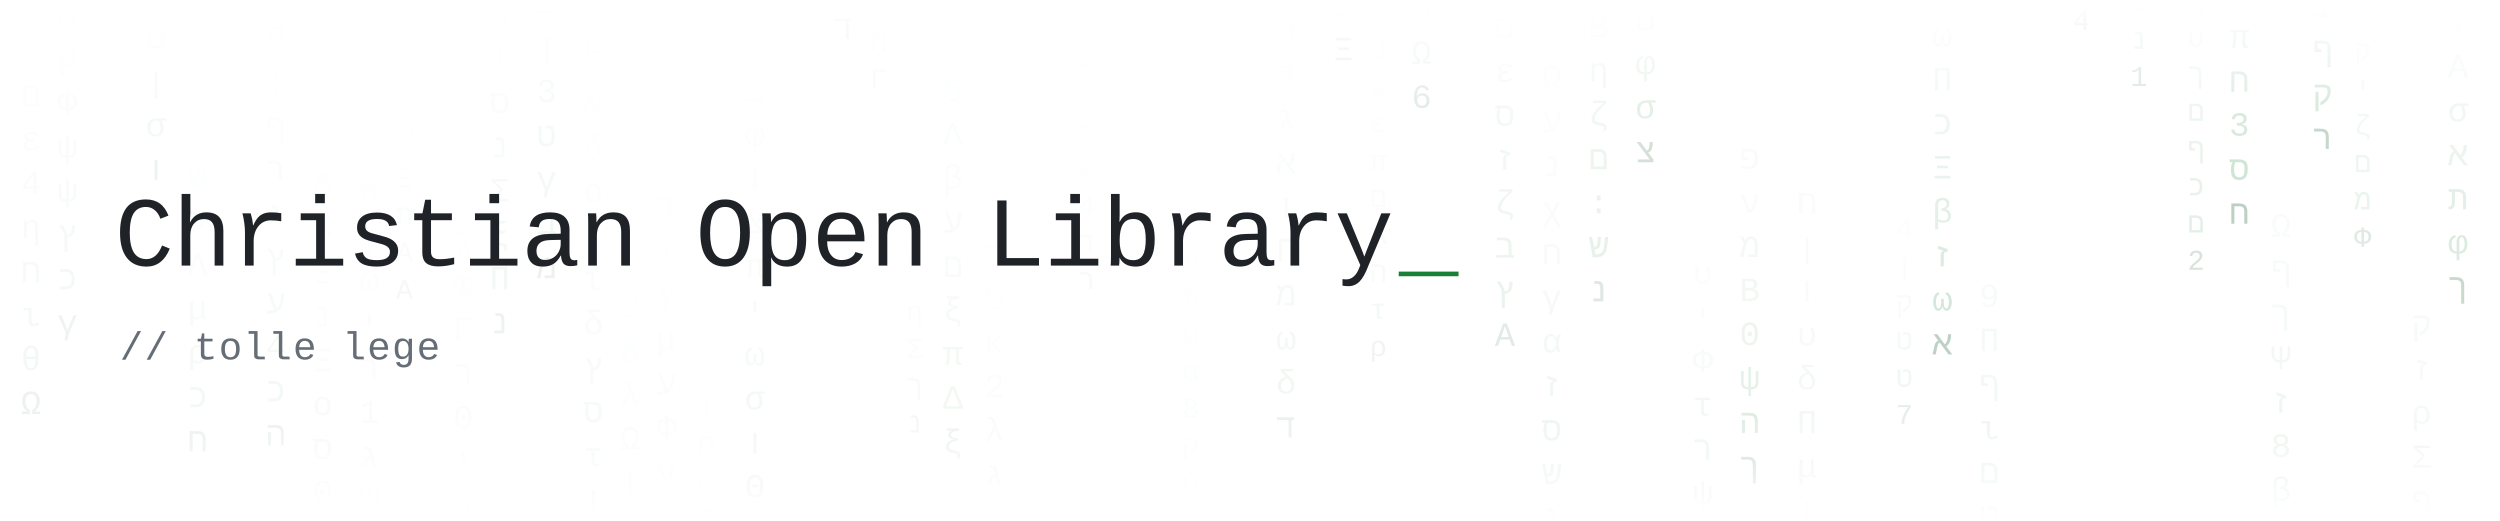
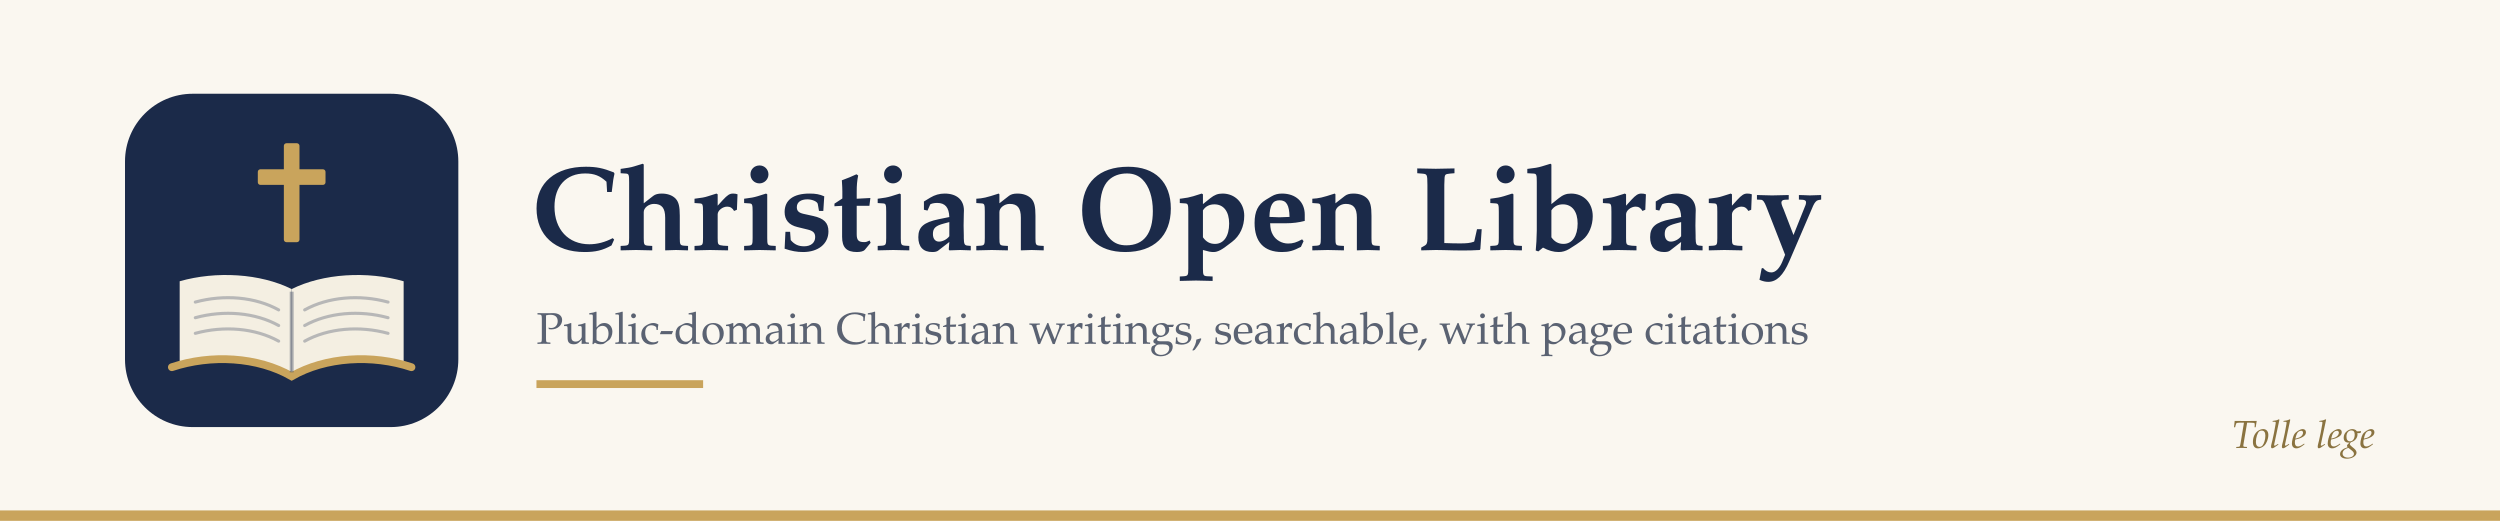
<svg xmlns="http://www.w3.org/2000/svg" viewBox="0 0 960 200" width="960" height="200" role="img" aria-label="Christian Open Library">
-   <style>
-     text { font-family: ui-monospace, SFMono-Regular, 'SF Mono', Menlo, Consolas, 'Liberation Mono', 'DejaVu Sans Mono', monospace; }
-     .r text { fill: #1a7f37; }
-     .t { font-size: 38px; font-weight: 500; letter-spacing: -0.5px; fill: #1f2328; }
-     .s { font-size: 15px; letter-spacing: 0.5px; fill: #656d76; }
-     .cur { fill: #1a7f37; animation: blink 1.2s steps(1, end) 8 forwards; }
-     .c { animation-name: fall; animation-timing-function: linear; animation-iteration-count: infinite; }
-     @keyframes fall { from { transform: translateY(-240px); } to { transform: translateY(220px); } }
-     @keyframes blink { 0% { fill-opacity: 1; } 50% { fill-opacity: 0; } 100% { fill-opacity: 1; } }
-     @media (prefers-reduced-motion: reduce) { .c, .cur { animation: none; } }
-   </style>
-   <defs>
-     <linearGradient id="fv" x1="0" y1="0" x2="0" y2="1">
-       <stop offset="0" stop-color="#000" />
-       <stop offset="0.2" stop-color="#fff" />
-       <stop offset="0.8" stop-color="#fff" />
-       <stop offset="1" stop-color="#000" />
-     </linearGradient>
-     <linearGradient id="fh" x1="0" y1="0" x2="1" y2="0">
-       <stop offset="0" stop-color="#444" />
-       <stop offset="0.5" stop-color="#444" />
-       <stop offset="0.82" stop-color="#fff" />
-       <stop offset="1" stop-color="#fff" />
-     </linearGradient>
-     <mask id="mv" maskUnits="userSpaceOnUse" x="0" y="0" width="960" height="200">
-       <rect width="960" height="200" fill="url(#fv)" />
-     </mask>
-     <mask id="mh" maskUnits="userSpaceOnUse" x="0" y="0" width="960" height="200">
-       <rect width="960" height="200" fill="url(#fh)" />
-     </mask>
-   </defs>
-   <g class="r" mask="url(#mh)">
-     <g mask="url(#mv)">
-       <g class="c" style="transform:translateY(-10px);animation-duration:25.9s;animation-delay:-7.2s" opacity="0.278">
-         <text font-size="13">
-           <tspan x="8" y="16.9" fill-opacity="0.12">ץ</tspan>
-           <tspan x="8" y="33.8" fill-opacity="0.13">ץ</tspan>
-           <tspan x="8" y="50.7" fill-opacity="0.17">ם</tspan>
-           <tspan x="8" y="67.6" fill-opacity="0.22">ε</tspan>
-           <tspan x="8" y="84.5" fill-opacity="0.29">4</tspan>
-           <tspan x="8" y="101.4" fill-opacity="0.38">η</tspan>
-           <tspan x="8" y="118.3" fill-opacity="0.48">ח</tspan>
-           <tspan x="8" y="135.2" fill-opacity="0.60">ι</tspan>
-           <tspan x="8" y="152.1" fill-opacity="0.73">θ</tspan>
-           <tspan x="8" y="169.0" fill="#0f5323" fill-opacity="1.00">Ω</tspan>
-         </text>
-       </g>
-       <g class="c" style="transform:translateY(-41px);animation-duration:22.8s;animation-delay:-4.2s" opacity="0.247">
-         <text font-size="13">
-           <tspan x="22" y="16.9" fill-opacity="0.12">ץ</tspan>
-           <tspan x="22" y="33.8" fill-opacity="0.13">ל</tspan>
-           <tspan x="22" y="50.7" fill-opacity="0.17">σ</tspan>
-           <tspan x="22" y="67.6" fill-opacity="0.22">ק</tspan>
-           <tspan x="22" y="84.5" fill-opacity="0.29">Φ</tspan>
-           <tspan x="22" y="101.4" fill-opacity="0.38">ψ</tspan>
-           <tspan x="22" y="118.3" fill-opacity="0.48">ψ</tspan>
-           <tspan x="22" y="135.2" fill-opacity="0.60">ץ</tspan>
-           <tspan x="22" y="152.1" fill-opacity="0.73">כ</tspan>
-           <tspan x="22" y="169.0" fill="#0f5323" fill-opacity="1.00">γ</tspan>
-         </text>
-       </g>
-       <g class="c" style="transform:translateY(-178px);animation-duration:39.1s;animation-delay:-21.4s" opacity="0.111">
-         <text font-size="11">
-           <tspan x="38" y="14.3" fill-opacity="0.12">ט</tspan>
-           <tspan x="38" y="28.6" fill-opacity="0.16">ה</tspan>
-           <tspan x="38" y="42.9" fill-opacity="0.26">5</tspan>
-           <tspan x="38" y="57.2" fill-opacity="0.42">κ</tspan>
-           <tspan x="38" y="71.5" fill-opacity="0.62">4</tspan>
-           <tspan x="38" y="85.8" fill="#0f5323" fill-opacity="1.00">1</tspan>
-         </text>
-       </g>
-       <g class="c" style="transform:translateY(-66px);animation-duration:20.8s;animation-delay:-20.2s" opacity="0.250">
-         <text font-size="13">
-           <tspan x="56" y="16.9" fill-opacity="0.12">:</tspan>
-           <tspan x="56" y="33.8" fill-opacity="0.14">ε</tspan>
-           <tspan x="56" y="50.7" fill-opacity="0.20">ד</tspan>
-           <tspan x="56" y="67.6" fill-opacity="0.28">φ</tspan>
-           <tspan x="56" y="84.5" fill-opacity="0.39">ט</tspan>
-           <tspan x="56" y="101.4" fill-opacity="0.53">ן</tspan>
-           <tspan x="56" y="118.3" fill-opacity="0.69">σ</tspan>
-           <tspan x="56" y="135.2" fill="#0f5323" fill-opacity="1.00">ו</tspan>
-         </text>
-       </g>
-       <g class="c" style="transform:translateY(55px);animation-duration:20.2s;animation-delay:-17.8s" opacity="0.305">
-         <text font-size="13">
-           <tspan x="72" y="16.9" fill-opacity="0.12">ש</tspan>
-           <tspan x="72" y="33.8" fill-opacity="0.15">ע</tspan>
-           <tspan x="72" y="50.7" fill-opacity="0.22">Λ</tspan>
-           <tspan x="72" y="67.6" fill-opacity="0.34">μ</tspan>
-           <tspan x="72" y="84.5" fill-opacity="0.48">ρ</tspan>
-           <tspan x="72" y="101.4" fill-opacity="0.66">כ</tspan>
-           <tspan x="72" y="118.3" fill="#0f5323" fill-opacity="1.00">ח</tspan>
-         </text>
-       </g>
-       <g class="c" style="transform:translateY(-186px);animation-duration:25.6s;animation-delay:-3.7s" opacity="0.237">
-         <text font-size="13">
-           <tspan x="86" y="16.9" fill-opacity="0.12">Ω</tspan>
-           <tspan x="86" y="33.8" fill-opacity="0.14">μ</tspan>
-           <tspan x="86" y="50.7" fill-opacity="0.20">ε</tspan>
-           <tspan x="86" y="67.6" fill-opacity="0.28">א</tspan>
-           <tspan x="86" y="84.5" fill-opacity="0.39">ז</tspan>
-           <tspan x="86" y="101.4" fill-opacity="0.53">β</tspan>
-           <tspan x="86" y="118.3" fill-opacity="0.69">ך</tspan>
-           <tspan x="86" y="135.2" fill="#0f5323" fill-opacity="1.00">ε</tspan>
-         </text>
-       </g>
-       <g class="c" style="transform:translateY(2px);animation-duration:22.2s;animation-delay:-16.3s" opacity="0.273">
-         <text font-size="13">
-           <tspan x="102" y="16.9" fill-opacity="0.12">Π</tspan>
-           <tspan x="102" y="33.8" fill-opacity="0.13">:</tspan>
-           <tspan x="102" y="50.7" fill-opacity="0.17">ף</tspan>
-           <tspan x="102" y="67.6" fill-opacity="0.22">ר</tspan>
-           <tspan x="102" y="84.5" fill-opacity="0.29">ג</tspan>
-           <tspan x="102" y="101.4" fill-opacity="0.38">ץ</tspan>
-           <tspan x="102" y="118.3" fill-opacity="0.48">ע</tspan>
-           <tspan x="102" y="135.2" fill-opacity="0.60">4</tspan>
-           <tspan x="102" y="152.1" fill-opacity="0.73">כ</tspan>
-           <tspan x="102" y="169.0" fill="#0f5323" fill-opacity="1.00">ה</tspan>
-         </text>
-       </g>
-       <g class="c" style="transform:translateY(58px);animation-duration:29.8s;animation-delay:-16.9s" opacity="0.302">
-         <text font-size="13">
-           <tspan x="120" y="16.9" fill-opacity="0.12">Λ</tspan>
-           <tspan x="120" y="33.8" fill-opacity="0.13">3</tspan>
-           <tspan x="120" y="50.7" fill-opacity="0.16">Ξ</tspan>
-           <tspan x="120" y="67.6" fill-opacity="0.21">נ</tspan>
-           <tspan x="120" y="84.5" fill-opacity="0.26">Ξ</tspan>
-           <tspan x="120" y="101.4" fill-opacity="0.34">ο</tspan>
-           <tspan x="120" y="118.3" fill-opacity="0.42">ס</tspan>
-           <tspan x="120" y="135.2" fill-opacity="0.51">0</tspan>
-           <tspan x="120" y="152.1" fill-opacity="0.62">ח</tspan>
-           <tspan x="120" y="169.0" fill-opacity="0.74">ח</tspan>
-           <tspan x="120" y="185.9" fill="#0f5323" fill-opacity="1.00">υ</tspan>
-         </text>
-       </g>
-       <g class="c" style="transform:translateY(61px);animation-duration:24.6s;animation-delay:-18.6s" opacity="0.282">
-         <text font-size="13">
-           <tspan x="138" y="16.9" fill-opacity="0.12">π</tspan>
-           <tspan x="138" y="33.8" fill-opacity="0.13">φ</tspan>
-           <tspan x="138" y="50.7" fill-opacity="0.15">ω</tspan>
-           <tspan x="138" y="67.6" fill-opacity="0.19">י</tspan>
-           <tspan x="138" y="84.5" fill-opacity="0.24">ר</tspan>
-           <tspan x="138" y="101.4" fill-opacity="0.30">1</tspan>
-           <tspan x="138" y="118.3" fill-opacity="0.37">ג</tspan>
-           <tspan x="138" y="135.2" fill-opacity="0.45">Ψ</tspan>
-           <tspan x="138" y="152.1" fill-opacity="0.54">ם</tspan>
-           <tspan x="138" y="169.0" fill-opacity="0.64">ג</tspan>
-           <tspan x="138" y="185.9" fill-opacity="0.75">א</tspan>
-           <tspan x="138" y="202.8" fill="#0f5323" fill-opacity="1.00">κ</tspan>
-         </text>
-       </g>
-       <g class="c" style="transform:translateY(29px);animation-duration:28.3s;animation-delay:-12.8s" opacity="0.152">
-         <text font-size="11">
-           <tspan x="152" y="14.3" fill-opacity="0.12">φ</tspan>
-           <tspan x="152" y="28.6" fill-opacity="0.16">Ψ</tspan>
-           <tspan x="152" y="42.9" fill-opacity="0.26">Ξ</tspan>
-           <tspan x="152" y="57.2" fill-opacity="0.42">ת</tspan>
-           <tspan x="152" y="71.5" fill-opacity="0.62">Α</tspan>
-           <tspan x="152" y="85.8" fill="#0f5323" fill-opacity="1.00">Α</tspan>
-         </text>
-       </g>
-       <g class="c" style="transform:translateY(80px);animation-duration:32.0s;animation-delay:-28.6s" opacity="0.285">
-         <text font-size="13">
-           <tspan x="174" y="16.9" fill-opacity="0.12">ג</tspan>
-           <tspan x="174" y="33.8" fill-opacity="0.13">Φ</tspan>
-           <tspan x="174" y="50.7" fill-opacity="0.15">Γ</tspan>
-           <tspan x="174" y="67.6" fill-opacity="0.19">ר</tspan>
-           <tspan x="174" y="84.5" fill-opacity="0.24">0</tspan>
-           <tspan x="174" y="101.4" fill-opacity="0.30">י</tspan>
-           <tspan x="174" y="118.3" fill-opacity="0.37">π</tspan>
-           <tspan x="174" y="135.2" fill-opacity="0.45">π</tspan>
-           <tspan x="174" y="152.1" fill-opacity="0.54">ω</tspan>
-           <tspan x="174" y="169.0" fill-opacity="0.64">מ</tspan>
-           <tspan x="174" y="185.9" fill-opacity="0.75">ת</tspan>
-           <tspan x="174" y="202.8" fill="#0f5323" fill-opacity="1.00">Λ</tspan>
-         </text>
-       </g>
-       <g class="c" style="transform:translateY(-41px);animation-duration:20.4s;animation-delay:-19.1s" opacity="0.261">
-         <text font-size="13">
-           <tspan x="188" y="16.9" fill-opacity="0.12">Α</tspan>
-           <tspan x="188" y="33.8" fill-opacity="0.13">ψ</tspan>
-           <tspan x="188" y="50.7" fill-opacity="0.17">ב</tspan>
-           <tspan x="188" y="67.6" fill-opacity="0.22">י</tspan>
-           <tspan x="188" y="84.5" fill-opacity="0.29">ס</tspan>
-           <tspan x="188" y="101.4" fill-opacity="0.38">נ</tspan>
-           <tspan x="188" y="118.3" fill-opacity="0.48">Σ</tspan>
-           <tspan x="188" y="135.2" fill-opacity="0.60">ξ</tspan>
-           <tspan x="188" y="152.1" fill-opacity="0.73">Π</tspan>
-           <tspan x="188" y="169.0" fill="#0f5323" fill-opacity="1.00">נ</tspan>
-         </text>
-       </g>
-       <g class="c" style="transform:translateY(-96px);animation-duration:22.9s;animation-delay:-6.2s" opacity="0.282">
-         <text font-size="13">
-           <tspan x="206" y="16.9" fill-opacity="0.12">ω</tspan>
-           <tspan x="206" y="33.8" fill-opacity="0.13">א</tspan>
-           <tspan x="206" y="50.7" fill-opacity="0.15">ι</tspan>
-           <tspan x="206" y="67.6" fill-opacity="0.19">Φ</tspan>
-           <tspan x="206" y="84.5" fill-opacity="0.24">ψ</tspan>
-           <tspan x="206" y="101.4" fill-opacity="0.30">פ</tspan>
-           <tspan x="206" y="118.3" fill-opacity="0.37">ן</tspan>
-           <tspan x="206" y="135.2" fill-opacity="0.45">3</tspan>
-           <tspan x="206" y="152.1" fill-opacity="0.54">ט</tspan>
-           <tspan x="206" y="169.0" fill-opacity="0.64">γ</tspan>
-           <tspan x="206" y="185.9" fill-opacity="0.75">ב</tspan>
-           <tspan x="206" y="202.8" fill="#0f5323" fill-opacity="1.00">מ</tspan>
-         </text>
-       </g>
-       <g class="c" style="transform:translateY(10px);animation-duration:24.2s;animation-delay:-1.5s" opacity="0.224">
-         <text font-size="13">
-           <tspan x="224" y="16.9" fill-opacity="0.12">ל</tspan>
-           <tspan x="224" y="33.8" fill-opacity="0.13">א</tspan>
-           <tspan x="224" y="50.7" fill-opacity="0.16">δ</tspan>
-           <tspan x="224" y="67.6" fill-opacity="0.21">ο</tspan>
-           <tspan x="224" y="84.5" fill-opacity="0.26">:</tspan>
-           <tspan x="224" y="101.4" fill-opacity="0.34">ι</tspan>
-           <tspan x="224" y="118.3" fill-opacity="0.42">δ</tspan>
-           <tspan x="224" y="135.2" fill-opacity="0.51">ץ</tspan>
-           <tspan x="224" y="152.1" fill-opacity="0.62">ס</tspan>
-           <tspan x="224" y="169.0" fill-opacity="0.74">τ</tspan>
-           <tspan x="224" y="185.9" fill="#0f5323" fill-opacity="1.00">ו</tspan>
-         </text>
-       </g>
-       <g class="c" style="transform:translateY(105px);animation-duration:29.9s;animation-delay:-22.8s" opacity="0.237">
-         <text font-size="13">
-           <tspan x="238" y="16.9" fill-opacity="0.12">Β</tspan>
-           <tspan x="238" y="33.8" fill-opacity="0.15">8</tspan>
-           <tspan x="238" y="50.7" fill-opacity="0.22">λ</tspan>
-           <tspan x="238" y="67.6" fill-opacity="0.34">Ω</tspan>
-           <tspan x="238" y="84.5" fill-opacity="0.48">ן</tspan>
-           <tspan x="238" y="101.4" fill-opacity="0.66">ψ</tspan>
-           <tspan x="238" y="118.3" fill="#0f5323" fill-opacity="1.00">α</tspan>
-         </text>
-       </g>
-       <g class="c" style="transform:translateY(67px);animation-duration:23.2s;animation-delay:-6.7s" opacity="0.241">
-         <text font-size="13">
-           <tspan x="252" y="16.9" fill-opacity="0.12">ד</tspan>
-           <tspan x="252" y="33.8" fill-opacity="0.13">ו</tspan>
-           <tspan x="252" y="50.7" fill-opacity="0.15">ץ</tspan>
-           <tspan x="252" y="67.6" fill-opacity="0.19">μ</tspan>
-           <tspan x="252" y="84.5" fill-opacity="0.24">ע</tspan>
-           <tspan x="252" y="101.4" fill-opacity="0.30">Φ</tspan>
-           <tspan x="252" y="118.3" fill-opacity="0.37">ν</tspan>
-           <tspan x="252" y="135.2" fill-opacity="0.45">ע</tspan>
-           <tspan x="252" y="152.1" fill-opacity="0.54">ב</tspan>
-           <tspan x="252" y="169.0" fill-opacity="0.64">ν</tspan>
-           <tspan x="252" y="185.9" fill-opacity="0.75">ג</tspan>
-           <tspan x="252" y="202.8" fill="#0f5323" fill-opacity="1.00">Ξ</tspan>
-         </text>
-       </g>
-       <g class="c" style="transform:translateY(117px);animation-duration:34.3s;animation-delay:-17.3s" opacity="0.127">
-         <text font-size="11">
-           <tspan x="268" y="14.3" fill-opacity="0.12">Ψ</tspan>
-           <tspan x="268" y="28.6" fill-opacity="0.16">ר</tspan>
-           <tspan x="268" y="42.9" fill-opacity="0.26">ו</tspan>
-           <tspan x="268" y="57.2" fill-opacity="0.42">ח</tspan>
-           <tspan x="268" y="71.5" fill-opacity="0.62">ο</tspan>
-           <tspan x="268" y="85.8" fill="#0f5323" fill-opacity="1.00">8</tspan>
-         </text>
-       </g>
-       <g class="c" style="transform:translateY(22px);animation-duration:18.5s;animation-delay:-14.3s" opacity="0.290">
-         <text font-size="13">
-           <tspan x="286" y="16.9" fill-opacity="0.12">ב</tspan>
-           <tspan x="286" y="33.8" fill-opacity="0.13">φ</tspan>
-           <tspan x="286" y="50.7" fill-opacity="0.17">ו</tspan>
-           <tspan x="286" y="67.6" fill-opacity="0.22">צ</tspan>
-           <tspan x="286" y="84.5" fill-opacity="0.29">π</tspan>
-           <tspan x="286" y="101.4" fill-opacity="0.38">י</tspan>
-           <tspan x="286" y="118.3" fill-opacity="0.48">ω</tspan>
-           <tspan x="286" y="135.2" fill-opacity="0.60">σ</tspan>
-           <tspan x="286" y="152.1" fill-opacity="0.73">ו</tspan>
-           <tspan x="286" y="169.0" fill="#0f5323" fill-opacity="1.00">Θ</tspan>
-         </text>
-       </g>
-       <g class="c" style="transform:translateY(-187px);animation-duration:45.5s;animation-delay:-2.5s" opacity="0.127">
-         <text font-size="11">
-           <tspan x="302" y="14.3" fill-opacity="0.12">ט</tspan>
-           <tspan x="302" y="28.6" fill-opacity="0.13">ש</tspan>
-           <tspan x="302" y="42.9" fill-opacity="0.15">Σ</tspan>
-           <tspan x="302" y="57.2" fill-opacity="0.18">κ</tspan>
-           <tspan x="302" y="71.5" fill-opacity="0.22">Β</tspan>
-           <tspan x="302" y="85.8" fill-opacity="0.28">ד</tspan>
-           <tspan x="302" y="100.1" fill-opacity="0.34">6</tspan>
-           <tspan x="302" y="114.4" fill-opacity="0.40">י</tspan>
-           <tspan x="302" y="128.7" fill-opacity="0.48">ε</tspan>
-           <tspan x="302" y="143.0" fill-opacity="0.57">פ</tspan>
-           <tspan x="302" y="157.3" fill-opacity="0.66">ש</tspan>
-           <tspan x="302" y="171.6" fill-opacity="0.76">Σ</tspan>
-           <tspan x="302" y="185.9" fill="#0f5323" fill-opacity="1.00">Φ</tspan>
-         </text>
-       </g>
-       <g class="c" style="transform:translateY(-171px);animation-duration:20.9s;animation-delay:-14.5s" opacity="0.295">
-         <text font-size="13">
-           <tspan x="320" y="16.9" fill-opacity="0.12">5</tspan>
-           <tspan x="320" y="33.8" fill-opacity="0.13">א</tspan>
-           <tspan x="320" y="50.7" fill-opacity="0.16">ל</tspan>
-           <tspan x="320" y="67.6" fill-opacity="0.21">Ξ</tspan>
-           <tspan x="320" y="84.5" fill-opacity="0.26">ח</tspan>
-           <tspan x="320" y="101.4" fill-opacity="0.34">נ</tspan>
-           <tspan x="320" y="118.3" fill-opacity="0.42">ι</tspan>
-           <tspan x="320" y="135.2" fill-opacity="0.51">י</tspan>
-           <tspan x="320" y="152.1" fill-opacity="0.62">Λ</tspan>
-           <tspan x="320" y="169.0" fill-opacity="0.74">5</tspan>
-           <tspan x="320" y="185.9" fill="#0f5323" fill-opacity="1.00">ד</tspan>
-         </text>
-       </g>
-       <g class="c" style="transform:translateY(-152px);animation-duration:32.2s;animation-delay:-8.2s" opacity="0.112">
-         <text font-size="11">
-           <tspan x="334" y="14.3" fill-opacity="0.12">3</tspan>
-           <tspan x="334" y="28.6" fill-opacity="0.13">ז</tspan>
-           <tspan x="334" y="42.9" fill-opacity="0.15">Γ</tspan>
-           <tspan x="334" y="57.2" fill-opacity="0.18">א</tspan>
-           <tspan x="334" y="71.5" fill-opacity="0.22">Ξ</tspan>
-           <tspan x="334" y="85.8" fill-opacity="0.28">ρ</tspan>
-           <tspan x="334" y="100.1" fill-opacity="0.34">7</tspan>
-           <tspan x="334" y="114.4" fill-opacity="0.40">ה</tspan>
-           <tspan x="334" y="128.7" fill-opacity="0.48">ב</tspan>
-           <tspan x="334" y="143.0" fill-opacity="0.57">ρ</tspan>
-           <tspan x="334" y="157.3" fill-opacity="0.66">ט</tspan>
-           <tspan x="334" y="171.6" fill-opacity="0.76">Π</tspan>
-           <tspan x="334" y="185.9" fill="#0f5323" fill-opacity="1.00">Γ</tspan>
-         </text>
-       </g>
-       <g class="c" style="transform:translateY(66px);animation-duration:45.9s;animation-delay:-18.5s" opacity="0.160">
-         <text font-size="11">
-           <tspan x="348" y="14.3" fill-opacity="0.12">ξ</tspan>
-           <tspan x="348" y="28.6" fill-opacity="0.15">ν</tspan>
-           <tspan x="348" y="42.9" fill-opacity="0.22">ל</tspan>
-           <tspan x="348" y="57.2" fill-opacity="0.34">η</tspan>
-           <tspan x="348" y="71.5" fill-opacity="0.48">Σ</tspan>
-           <tspan x="348" y="85.8" fill-opacity="0.66">ך</tspan>
-           <tspan x="348" y="100.1" fill="#0f5323" fill-opacity="1.00">נ</tspan>
-         </text>
-       </g>
-       <g class="c" style="transform:translateY(-12px);animation-duration:23.4s;animation-delay:-3.4s" opacity="0.257">
-         <text font-size="13">
-           <tspan x="362" y="16.9" fill-opacity="0.12">ו</tspan>
-           <tspan x="362" y="33.8" fill-opacity="0.13">ε</tspan>
-           <tspan x="362" y="50.7" fill-opacity="0.16">5</tspan>
-           <tspan x="362" y="67.6" fill-opacity="0.21">Λ</tspan>
-           <tspan x="362" y="84.5" fill-opacity="0.26">β</tspan>
-           <tspan x="362" y="101.4" fill-opacity="0.34">ע</tspan>
-           <tspan x="362" y="118.3" fill-opacity="0.42">ם</tspan>
-           <tspan x="362" y="135.2" fill-opacity="0.51">ξ</tspan>
-           <tspan x="362" y="152.1" fill-opacity="0.62">π</tspan>
-           <tspan x="362" y="169.0" fill-opacity="0.74">Δ</tspan>
-           <tspan x="362" y="185.9" fill="#0f5323" fill-opacity="1.00">ξ</tspan>
-         </text>
-       </g>
-       <g class="c" style="transform:translateY(85px);animation-duration:26.0s;animation-delay:-4.8s" opacity="0.262">
-         <text font-size="13">
-           <tspan x="378" y="16.9" fill-opacity="0.12">ד</tspan>
-           <tspan x="378" y="33.8" fill-opacity="0.14">פ</tspan>
-           <tspan x="378" y="50.7" fill-opacity="0.20">κ</tspan>
-           <tspan x="378" y="67.6" fill-opacity="0.28">2</tspan>
-           <tspan x="378" y="84.5" fill-opacity="0.39">λ</tspan>
-           <tspan x="378" y="101.4" fill-opacity="0.53">ג</tspan>
-           <tspan x="378" y="118.3" fill-opacity="0.69">Φ</tspan>
-           <tspan x="378" y="135.2" fill="#0f5323" fill-opacity="1.00">Σ</tspan>
-         </text>
-       </g>
-       <g class="c" style="transform:translateY(-187px);animation-duration:27.3s;animation-delay:-0.9s" opacity="0.284">
-         <text font-size="13">
-           <tspan x="392" y="16.9" fill-opacity="0.12">Γ</tspan>
-           <tspan x="392" y="33.8" fill-opacity="0.16">Φ</tspan>
-           <tspan x="392" y="50.7" fill-opacity="0.26">λ</tspan>
-           <tspan x="392" y="67.6" fill-opacity="0.42">2</tspan>
-           <tspan x="392" y="84.5" fill-opacity="0.62">ע</tspan>
-           <tspan x="392" y="101.4" fill="#0f5323" fill-opacity="1.00">1</tspan>
-         </text>
-       </g>
-       <g class="c" style="transform:translateY(11px);animation-duration:49.5s;animation-delay:-18.7s" opacity="0.109">
-         <text font-size="11">
-           <tspan x="414" y="14.3" fill-opacity="0.12">צ</tspan>
-           <tspan x="414" y="28.6" fill-opacity="0.15">γ</tspan>
-           <tspan x="414" y="42.9" fill-opacity="0.22">π</tspan>
-           <tspan x="414" y="57.2" fill-opacity="0.34">ε</tspan>
-           <tspan x="414" y="71.5" fill-opacity="0.48">4</tspan>
-           <tspan x="414" y="85.8" fill-opacity="0.66">ד</tspan>
-           <tspan x="414" y="100.1" fill="#0f5323" fill-opacity="1.00">ר</tspan>
-         </text>
-       </g>
-       <g class="c" style="transform:translateY(-102px);animation-duration:30.9s;animation-delay:-9.8s" opacity="0.241">
-         <text font-size="13">
-           <tspan x="432" y="16.9" fill-opacity="0.12">β</tspan>
-           <tspan x="432" y="33.8" fill-opacity="0.16">η</tspan>
-           <tspan x="432" y="50.7" fill-opacity="0.26">ל</tspan>
-           <tspan x="432" y="67.6" fill-opacity="0.42">ρ</tspan>
-           <tspan x="432" y="84.5" fill-opacity="0.62">8</tspan>
-           <tspan x="432" y="101.4" fill="#0f5323" fill-opacity="1.00">6</tspan>
-         </text>
-       </g>
-       <g class="c" style="transform:translateY(46px);animation-duration:29.2s;animation-delay:-23.7s" opacity="0.133">
-         <text font-size="11">
-           <tspan x="454" y="14.3" fill-opacity="0.12">ע</tspan>
-           <tspan x="454" y="28.6" fill-opacity="0.13">ο</tspan>
-           <tspan x="454" y="42.9" fill-opacity="0.15">Θ</tspan>
-           <tspan x="454" y="57.2" fill-opacity="0.18">ν</tspan>
-           <tspan x="454" y="71.5" fill-opacity="0.22">ת</tspan>
-           <tspan x="454" y="85.8" fill-opacity="0.28">μ</tspan>
-           <tspan x="454" y="100.1" fill-opacity="0.34">α</tspan>
-           <tspan x="454" y="114.4" fill-opacity="0.40">8</tspan>
-           <tspan x="454" y="128.7" fill-opacity="0.48">ק</tspan>
-           <tspan x="454" y="143.0" fill-opacity="0.57">Ω</tspan>
-           <tspan x="454" y="157.3" fill-opacity="0.66">σ</tspan>
-           <tspan x="454" y="171.6" fill-opacity="0.76">ד</tspan>
-           <tspan x="454" y="185.9" fill="#0f5323" fill-opacity="1.00">ζ</tspan>
-         </text>
-       </g>
-       <g class="c" style="transform:translateY(-190px);animation-duration:32.2s;animation-delay:-1.5s" opacity="0.145">
-         <text font-size="11">
-           <tspan x="472" y="14.3" fill-opacity="0.12">χ</tspan>
-           <tspan x="472" y="28.6" fill-opacity="0.13">ק</tspan>
-           <tspan x="472" y="42.9" fill-opacity="0.16">ח</tspan>
-           <tspan x="472" y="57.2" fill-opacity="0.21">κ</tspan>
-           <tspan x="472" y="71.5" fill-opacity="0.26">Β</tspan>
-           <tspan x="472" y="85.8" fill-opacity="0.34">ρ</tspan>
-           <tspan x="472" y="100.1" fill-opacity="0.42">ך</tspan>
-           <tspan x="472" y="114.4" fill-opacity="0.51">כ</tspan>
-           <tspan x="472" y="128.7" fill-opacity="0.62">Ω</tspan>
-           <tspan x="472" y="143.0" fill-opacity="0.74">Φ</tspan>
-           <tspan x="472" y="157.3" fill="#0f5323" fill-opacity="1.00">ן</tspan>
-         </text>
-       </g>
-       <g class="c" style="transform:translateY(-1px);animation-duration:29.4s;animation-delay:-8.8s" opacity="0.269">
-         <text font-size="13">
-           <tspan x="490" y="16.9" fill-opacity="0.12">α</tspan>
-           <tspan x="490" y="33.8" fill-opacity="0.13">ד</tspan>
-           <tspan x="490" y="50.7" fill-opacity="0.17">ג</tspan>
-           <tspan x="490" y="67.6" fill-opacity="0.22">א</tspan>
-           <tspan x="490" y="84.5" fill-opacity="0.29">ו</tspan>
-           <tspan x="490" y="101.4" fill-opacity="0.38">Π</tspan>
-           <tspan x="490" y="118.3" fill-opacity="0.48">מ</tspan>
-           <tspan x="490" y="135.2" fill-opacity="0.60">ω</tspan>
-           <tspan x="490" y="152.1" fill-opacity="0.73">δ</tspan>
-           <tspan x="490" y="169.0" fill="#0f5323" fill-opacity="1.00">ד</tspan>
-         </text>
-       </g>
-       <g class="c" style="transform:translateY(-129px);animation-duration:26.3s;animation-delay:-12.5s" opacity="0.231">
-         <text font-size="13">
-           <tspan x="512" y="16.9" fill-opacity="0.12">Λ</tspan>
-           <tspan x="512" y="33.8" fill-opacity="0.14">Ω</tspan>
-           <tspan x="512" y="50.7" fill-opacity="0.18">γ</tspan>
-           <tspan x="512" y="67.6" fill-opacity="0.25">צ</tspan>
-           <tspan x="512" y="84.5" fill-opacity="0.34">ι</tspan>
-           <tspan x="512" y="101.4" fill-opacity="0.44">ל</tspan>
-           <tspan x="512" y="118.3" fill-opacity="0.57">ν</tspan>
-           <tspan x="512" y="135.2" fill-opacity="0.71">כ</tspan>
-           <tspan x="512" y="152.1" fill="#0f5323" fill-opacity="1.00">Ξ</tspan>
-         </text>
-       </g>
-       <g class="c" style="transform:translateY(8px);animation-duration:42.4s;animation-delay:-12.8s" opacity="0.156">
-         <text font-size="11">
-           <tspan x="526" y="14.3" fill-opacity="0.12">θ</tspan>
-           <tspan x="526" y="28.6" fill-opacity="0.14">α</tspan>
-           <tspan x="526" y="42.9" fill-opacity="0.18">ε</tspan>
-           <tspan x="526" y="57.2" fill-opacity="0.25">π</tspan>
-           <tspan x="526" y="71.5" fill-opacity="0.34">ם</tspan>
-           <tspan x="526" y="85.8" fill-opacity="0.44">Α</tspan>
-           <tspan x="526" y="100.1" fill-opacity="0.57">ה</tspan>
-           <tspan x="526" y="114.4" fill-opacity="0.71">τ</tspan>
-           <tspan x="526" y="128.7" fill="#0f5323" fill-opacity="1.00">ρ</tspan>
-         </text>
-       </g>
-       <g class="c" style="transform:translateY(-60px);animation-duration:18.4s;animation-delay:-8.8s" opacity="0.254">
-         <text font-size="13">
-           <tspan x="542" y="16.9" fill-opacity="0.12">φ</tspan>
-           <tspan x="542" y="33.8" fill-opacity="0.16">χ</tspan>
-           <tspan x="542" y="50.7" fill-opacity="0.26">ה</tspan>
-           <tspan x="542" y="67.6" fill-opacity="0.42">θ</tspan>
-           <tspan x="542" y="84.5" fill-opacity="0.62">Ω</tspan>
-           <tspan x="542" y="101.4" fill="#0f5323" fill-opacity="1.00">6</tspan>
-         </text>
-       </g>
-       <g class="c" style="transform:translateY(-108px);animation-duration:34.9s;animation-delay:-28.0s" opacity="0.133">
-         <text font-size="11">
-           <tspan x="556" y="14.3" fill-opacity="0.12">Φ</tspan>
-           <tspan x="556" y="28.6" fill-opacity="0.15">מ</tspan>
-           <tspan x="556" y="42.9" fill-opacity="0.22">ש</tspan>
-           <tspan x="556" y="57.2" fill-opacity="0.34">ξ</tspan>
-           <tspan x="556" y="71.5" fill-opacity="0.48">ω</tspan>
-           <tspan x="556" y="85.8" fill-opacity="0.66">ץ</tspan>
-           <tspan x="556" y="100.1" fill="#0f5323" fill-opacity="1.00">β</tspan>
-         </text>
-       </g>
-       <g class="c" style="transform:translateY(-70px);animation-duration:20.8s;animation-delay:-13.1s" opacity="0.240">
-         <text font-size="13">
-           <tspan x="574" y="16.9" fill-opacity="0.12">ω</tspan>
-           <tspan x="574" y="33.8" fill-opacity="0.13">ס</tspan>
-           <tspan x="574" y="50.7" fill-opacity="0.15">צ</tspan>
-           <tspan x="574" y="67.6" fill-opacity="0.19">0</tspan>
-           <tspan x="574" y="84.5" fill-opacity="0.24">ם</tspan>
-           <tspan x="574" y="101.4" fill-opacity="0.30">ε</tspan>
-           <tspan x="574" y="118.3" fill-opacity="0.37">ס</tspan>
-           <tspan x="574" y="135.2" fill-opacity="0.45">ז</tspan>
-           <tspan x="574" y="152.1" fill-opacity="0.54">ζ</tspan>
-           <tspan x="574" y="169.0" fill-opacity="0.64">ב</tspan>
-           <tspan x="574" y="185.9" fill-opacity="0.75">ץ</tspan>
-           <tspan x="574" y="202.8" fill="#0f5323" fill-opacity="1.00">Α</tspan>
-         </text>
-       </g>
-       <g class="c" style="transform:translateY(17px);animation-duration:20.7s;animation-delay:-2.7s" opacity="0.219">
-         <text font-size="13">
-           <tspan x="592" y="16.9" fill-opacity="0.12">Ω</tspan>
-           <tspan x="592" y="33.8" fill-opacity="0.13">ע</tspan>
-           <tspan x="592" y="50.7" fill-opacity="0.16">נ</tspan>
-           <tspan x="592" y="67.6" fill-opacity="0.21">χ</tspan>
-           <tspan x="592" y="84.5" fill-opacity="0.26">ח</tspan>
-           <tspan x="592" y="101.4" fill-opacity="0.34">γ</tspan>
-           <tspan x="592" y="118.3" fill-opacity="0.42">α</tspan>
-           <tspan x="592" y="135.2" fill-opacity="0.51">ז</tspan>
-           <tspan x="592" y="152.1" fill-opacity="0.62">ס</tspan>
-           <tspan x="592" y="169.0" fill-opacity="0.74">ש</tspan>
-           <tspan x="592" y="185.9" fill="#0f5323" fill-opacity="1.00">ג</tspan>
-         </text>
-       </g>
-       <g class="c" style="transform:translateY(-104px);animation-duration:28.2s;animation-delay:-17.8s" opacity="0.233">
-         <text font-size="13">
-           <tspan x="610" y="16.9" fill-opacity="0.12">ω</tspan>
-           <tspan x="610" y="33.8" fill-opacity="0.13">ת</tspan>
-           <tspan x="610" y="50.7" fill-opacity="0.15">Ψ</tspan>
-           <tspan x="610" y="67.6" fill-opacity="0.18">6</tspan>
-           <tspan x="610" y="84.5" fill-opacity="0.22">χ</tspan>
-           <tspan x="610" y="101.4" fill-opacity="0.28">ש</tspan>
-           <tspan x="610" y="118.3" fill-opacity="0.34">Β</tspan>
-           <tspan x="610" y="135.2" fill-opacity="0.40">η</tspan>
-           <tspan x="610" y="152.1" fill-opacity="0.48">ζ</tspan>
-           <tspan x="610" y="169.0" fill-opacity="0.57">ם</tspan>
-           <tspan x="610" y="185.9" fill-opacity="0.66">:</tspan>
-           <tspan x="610" y="202.8" fill-opacity="0.76">ש</tspan>
-           <tspan x="610" y="219.7" fill="#0f5323" fill-opacity="1.00">נ</tspan>
-         </text>
-       </g>
-       <g class="c" style="transform:translateY(-56px);animation-duration:26.3s;animation-delay:-2.2s" opacity="0.279">
-         <text font-size="13">
-           <tspan x="628" y="16.9" fill-opacity="0.12">ץ</tspan>
-           <tspan x="628" y="33.8" fill-opacity="0.15">ι</tspan>
-           <tspan x="628" y="50.7" fill-opacity="0.22">ע</tspan>
-           <tspan x="628" y="67.6" fill-opacity="0.34">ם</tspan>
-           <tspan x="628" y="84.5" fill-opacity="0.48">φ</tspan>
-           <tspan x="628" y="101.4" fill-opacity="0.66">σ</tspan>
-           <tspan x="628" y="118.3" fill="#0f5323" fill-opacity="1.00">צ</tspan>
-         </text>
-       </g>
-       <g class="c" style="transform:translateY(92px);animation-duration:29.8s;animation-delay:-2.0s" opacity="0.222">
-         <text font-size="13">
-           <tspan x="650" y="16.9" fill-opacity="0.12">υ</tspan>
-           <tspan x="650" y="33.8" fill-opacity="0.15">י</tspan>
-           <tspan x="650" y="50.7" fill-opacity="0.22">Φ</tspan>
-           <tspan x="650" y="67.6" fill-opacity="0.34">τ</tspan>
-           <tspan x="650" y="84.5" fill-opacity="0.48">ר</tspan>
-           <tspan x="650" y="101.4" fill-opacity="0.66">ψ</tspan>
-           <tspan x="650" y="118.3" fill="#0f5323" fill-opacity="1.00">ר</tspan>
-         </text>
-       </g>
-       <g class="c" style="transform:translateY(48px);animation-duration:21.5s;animation-delay:-0.8s" opacity="0.287">
-         <text font-size="13">
-           <tspan x="668" y="16.9" fill-opacity="0.12">פ</tspan>
-           <tspan x="668" y="33.8" fill-opacity="0.14">ν</tspan>
-           <tspan x="668" y="50.7" fill-opacity="0.20">מ</tspan>
-           <tspan x="668" y="67.6" fill-opacity="0.28">Β</tspan>
-           <tspan x="668" y="84.5" fill-opacity="0.39">0</tspan>
-           <tspan x="668" y="101.4" fill-opacity="0.53">ψ</tspan>
-           <tspan x="668" y="118.3" fill-opacity="0.69">ה</tspan>
-           <tspan x="668" y="135.2" fill="#0f5323" fill-opacity="1.00">ך</tspan>
-         </text>
-       </g>
-       <g class="c" style="transform:translateY(65px);animation-duration:31.6s;animation-delay:-9.3s" opacity="0.259">
-         <text font-size="13">
-           <tspan x="690" y="16.9" fill-opacity="0.12">ח</tspan>
-           <tspan x="690" y="33.8" fill-opacity="0.13">ן</tspan>
-           <tspan x="690" y="50.7" fill-opacity="0.15">ו</tspan>
-           <tspan x="690" y="67.6" fill-opacity="0.18">υ</tspan>
-           <tspan x="690" y="84.5" fill-opacity="0.22">δ</tspan>
-           <tspan x="690" y="101.4" fill-opacity="0.28">Π</tspan>
-           <tspan x="690" y="118.3" fill-opacity="0.34">μ</tspan>
-           <tspan x="690" y="135.2" fill-opacity="0.40">ן</tspan>
-           <tspan x="690" y="152.1" fill-opacity="0.48">Λ</tspan>
-           <tspan x="690" y="169.0" fill-opacity="0.57">ש</tspan>
-           <tspan x="690" y="185.9" fill-opacity="0.66">Β</tspan>
-           <tspan x="690" y="202.8" fill-opacity="0.76">ח</tspan>
-           <tspan x="690" y="219.7" fill="#0f5323" fill-opacity="1.00">ב</tspan>
-         </text>
-       </g>
-       <g class="c" style="transform:translateY(-183px);animation-duration:30.3s;animation-delay:-20.9s" opacity="0.117">
-         <text font-size="11">
-           <tspan x="712" y="14.3" fill-opacity="0.12">א</tspan>
-           <tspan x="712" y="28.6" fill-opacity="0.13">פ</tspan>
-           <tspan x="712" y="42.9" fill-opacity="0.16">ן</tspan>
-           <tspan x="712" y="57.2" fill-opacity="0.21">ψ</tspan>
-           <tspan x="712" y="71.5" fill-opacity="0.26">γ</tspan>
-           <tspan x="712" y="85.8" fill-opacity="0.34">ה</tspan>
-           <tspan x="712" y="100.1" fill-opacity="0.42">γ</tspan>
-           <tspan x="712" y="114.4" fill-opacity="0.51">ξ</tspan>
-           <tspan x="712" y="128.7" fill-opacity="0.62">α</tspan>
-           <tspan x="712" y="143.0" fill-opacity="0.74">ה</tspan>
-           <tspan x="712" y="157.3" fill="#0f5323" fill-opacity="1.00">Λ</tspan>
-         </text>
-       </g>
-       <g class="c" style="transform:translateY(77px);animation-duration:41.9s;animation-delay:-2.8s" opacity="0.121">
-         <text font-size="11">
-           <tspan x="728" y="14.3" fill-opacity="0.12">4</tspan>
-           <tspan x="728" y="28.6" fill-opacity="0.16">ן</tspan>
-           <tspan x="728" y="42.9" fill-opacity="0.26">ק</tspan>
-           <tspan x="728" y="57.2" fill-opacity="0.42">ט</tspan>
-           <tspan x="728" y="71.5" fill-opacity="0.62">ט</tspan>
-           <tspan x="728" y="85.8" fill="#0f5323" fill-opacity="1.00">7</tspan>
-         </text>
-       </g>
-       <g class="c" style="transform:translateY(-16px);animation-duration:19.8s;animation-delay:-15.0s" opacity="0.298">
-         <text font-size="13">
-           <tspan x="742" y="16.9" fill-opacity="0.12">א</tspan>
-           <tspan x="742" y="33.8" fill-opacity="0.14">ω</tspan>
-           <tspan x="742" y="50.7" fill-opacity="0.18">Π</tspan>
-           <tspan x="742" y="67.6" fill-opacity="0.25">כ</tspan>
-           <tspan x="742" y="84.5" fill-opacity="0.34">Ξ</tspan>
-           <tspan x="742" y="101.4" fill-opacity="0.44">β</tspan>
-           <tspan x="742" y="118.3" fill-opacity="0.57">ז</tspan>
-           <tspan x="742" y="135.2" fill-opacity="0.71">ω</tspan>
-           <tspan x="742" y="152.1" fill="#0f5323" fill-opacity="1.00">א</tspan>
-         </text>
-       </g>
-       <g class="c" style="transform:translateY(101px);animation-duration:30.3s;animation-delay:-5.1s" opacity="0.302">
-         <text font-size="13">
-           <tspan x="760" y="16.9" fill-opacity="0.12">9</tspan>
-           <tspan x="760" y="33.8" fill-opacity="0.14">Π</tspan>
-           <tspan x="760" y="50.7" fill-opacity="0.18">ף</tspan>
-           <tspan x="760" y="67.6" fill-opacity="0.25">ι</tspan>
-           <tspan x="760" y="84.5" fill-opacity="0.34">ם</tspan>
-           <tspan x="760" y="101.4" fill-opacity="0.44">ט</tspan>
-           <tspan x="760" y="118.3" fill-opacity="0.57">ι</tspan>
-           <tspan x="760" y="135.2" fill-opacity="0.71">נ</tspan>
-           <tspan x="760" y="152.1" fill="#0f5323" fill-opacity="1.00">γ</tspan>
-         </text>
-       </g>
-       <g class="c" style="transform:translateY(-179px);animation-duration:18.6s;animation-delay:-14.2s" opacity="0.302">
-         <text font-size="13">
-           <tspan x="778" y="16.9" fill-opacity="0.12">Ω</tspan>
-           <tspan x="778" y="33.8" fill-opacity="0.16">η</tspan>
-           <tspan x="778" y="50.7" fill-opacity="0.26">α</tspan>
-           <tspan x="778" y="67.6" fill-opacity="0.42">נ</tspan>
-           <tspan x="778" y="84.5" fill-opacity="0.62">ט</tspan>
-           <tspan x="778" y="101.4" fill="#0f5323" fill-opacity="1.00">Θ</tspan>
-         </text>
-       </g>
-       <g class="c" style="transform:translateY(-103px);animation-duration:47.0s;animation-delay:-36.4s" opacity="0.155">
-         <text font-size="11">
-           <tspan x="796" y="14.3" fill-opacity="0.12">Δ</tspan>
-           <tspan x="796" y="28.6" fill-opacity="0.14">ν</tspan>
-           <tspan x="796" y="42.9" fill-opacity="0.20">ס</tspan>
-           <tspan x="796" y="57.2" fill-opacity="0.28">7</tspan>
-           <tspan x="796" y="71.5" fill-opacity="0.39">Β</tspan>
-           <tspan x="796" y="85.8" fill-opacity="0.53">η</tspan>
-           <tspan x="796" y="100.1" fill-opacity="0.69">:</tspan>
-           <tspan x="796" y="114.4" fill="#0f5323" fill-opacity="1.00">4</tspan>
-         </text>
-       </g>
-       <g class="c" style="transform:translateY(-110px);animation-duration:42.9s;animation-delay:-42.8s" opacity="0.148">
-         <text font-size="11">
-           <tspan x="818" y="14.3" fill-opacity="0.12">Ω</tspan>
-           <tspan x="818" y="28.6" fill-opacity="0.13">Γ</tspan>
-           <tspan x="818" y="42.9" fill-opacity="0.17">ח</tspan>
-           <tspan x="818" y="57.2" fill-opacity="0.22">ן</tspan>
-           <tspan x="818" y="71.5" fill-opacity="0.29">א</tspan>
-           <tspan x="818" y="85.8" fill-opacity="0.38">ψ</tspan>
-           <tspan x="818" y="100.1" fill-opacity="0.48">Θ</tspan>
-           <tspan x="818" y="114.4" fill-opacity="0.60">ω</tspan>
-           <tspan x="818" y="128.7" fill-opacity="0.73">נ</tspan>
-           <tspan x="818" y="143.0" fill="#0f5323" fill-opacity="1.00">1</tspan>
-         </text>
-       </g>
-       <g class="c" style="transform:translateY(-68px);animation-duration:33.6s;animation-delay:-11.2s" opacity="0.161">
-         <text font-size="11">
-           <tspan x="840" y="14.3" fill-opacity="0.12">ר</tspan>
-           <tspan x="840" y="28.6" fill-opacity="0.13">Δ</tspan>
-           <tspan x="840" y="42.9" fill-opacity="0.15">ו</tspan>
-           <tspan x="840" y="57.2" fill-opacity="0.19">ρ</tspan>
-           <tspan x="840" y="71.5" fill-opacity="0.24">ף</tspan>
-           <tspan x="840" y="85.8" fill-opacity="0.30">υ</tspan>
-           <tspan x="840" y="100.1" fill-opacity="0.37">ך</tspan>
-           <tspan x="840" y="114.4" fill-opacity="0.45">ם</tspan>
-           <tspan x="840" y="128.7" fill-opacity="0.54">ף</tspan>
-           <tspan x="840" y="143.0" fill-opacity="0.64">כ</tspan>
-           <tspan x="840" y="157.3" fill-opacity="0.75">ם</tspan>
-           <tspan x="840" y="171.6" fill="#0f5323" fill-opacity="1.00">2</tspan>
-         </text>
-       </g>
-       <g class="c" style="transform:translateY(-100px);animation-duration:20.0s;animation-delay:-8.9s" opacity="0.274">
-         <text font-size="13">
-           <tspan x="856" y="16.9" fill-opacity="0.12">כ</tspan>
-           <tspan x="856" y="33.8" fill-opacity="0.13">Ξ</tspan>
-           <tspan x="856" y="50.7" fill-opacity="0.16">9</tspan>
-           <tspan x="856" y="67.6" fill-opacity="0.21">ת</tspan>
-           <tspan x="856" y="84.5" fill-opacity="0.26">ν</tspan>
-           <tspan x="856" y="101.4" fill-opacity="0.34">9</tspan>
-           <tspan x="856" y="118.3" fill-opacity="0.42">π</tspan>
-           <tspan x="856" y="135.2" fill-opacity="0.51">ח</tspan>
-           <tspan x="856" y="152.1" fill-opacity="0.62">3</tspan>
-           <tspan x="856" y="169.0" fill-opacity="0.74">ס</tspan>
-           <tspan x="856" y="185.9" fill="#0f5323" fill-opacity="1.00">ח</tspan>
-         </text>
-       </g>
-       <g class="c" style="transform:translateY(74px);animation-duration:23.3s;animation-delay:-5.1s" opacity="0.247">
-         <text font-size="13">
-           <tspan x="872" y="16.9" fill-opacity="0.12">Ω</tspan>
-           <tspan x="872" y="33.8" fill-opacity="0.13">ף</tspan>
-           <tspan x="872" y="50.7" fill-opacity="0.16">ך</tspan>
-           <tspan x="872" y="67.6" fill-opacity="0.21">Ψ</tspan>
-           <tspan x="872" y="84.5" fill-opacity="0.26">ז</tspan>
-           <tspan x="872" y="101.4" fill-opacity="0.34">8</tspan>
-           <tspan x="872" y="118.3" fill-opacity="0.42">β</tspan>
-           <tspan x="872" y="135.2" fill-opacity="0.51">ש</tspan>
-           <tspan x="872" y="152.1" fill-opacity="0.62">ש</tspan>
-           <tspan x="872" y="169.0" fill-opacity="0.74">τ</tspan>
-           <tspan x="872" y="185.9" fill="#0f5323" fill-opacity="1.00">5</tspan>
-         </text>
-       </g>
-       <g class="c" style="transform:translateY(-78px);animation-duration:27.8s;animation-delay:-24.4s" opacity="0.231">
-         <text font-size="13">
-           <tspan x="888" y="16.9" fill-opacity="0.12">γ</tspan>
-           <tspan x="888" y="33.8" fill-opacity="0.14">κ</tspan>
-           <tspan x="888" y="50.7" fill-opacity="0.20">ר</tspan>
-           <tspan x="888" y="67.6" fill-opacity="0.28">נ</tspan>
-           <tspan x="888" y="84.5" fill-opacity="0.39">1</tspan>
-           <tspan x="888" y="101.4" fill-opacity="0.53">ף</tspan>
-           <tspan x="888" y="118.3" fill-opacity="0.69">ק</tspan>
-           <tspan x="888" y="135.2" fill="#0f5323" fill-opacity="1.00">ר</tspan>
-         </text>
-       </g>
-       <g class="c" style="transform:translateY(-34px);animation-duration:28.9s;animation-delay:-10.2s" opacity="0.126">
-         <text font-size="11">
-           <tspan x="904" y="14.3" fill-opacity="0.12">ו</tspan>
-           <tspan x="904" y="28.6" fill-opacity="0.14">נ</tspan>
-           <tspan x="904" y="42.9" fill-opacity="0.18">γ</tspan>
-           <tspan x="904" y="57.2" fill-opacity="0.25">ק</tspan>
-           <tspan x="904" y="71.5" fill-opacity="0.34">י</tspan>
-           <tspan x="904" y="85.8" fill-opacity="0.44">ζ</tspan>
-           <tspan x="904" y="100.1" fill-opacity="0.57">ם</tspan>
-           <tspan x="904" y="114.4" fill-opacity="0.71">מ</tspan>
-           <tspan x="904" y="128.7" fill="#0f5323" fill-opacity="1.00">Φ</tspan>
-         </text>
-       </g>
-       <g class="c" style="transform:translateY(112px);animation-duration:31.1s;animation-delay:-29.8s" opacity="0.287">
-         <text font-size="13">
-           <tspan x="926" y="16.9" fill-opacity="0.12">ק</tspan>
-           <tspan x="926" y="33.8" fill-opacity="0.13">ז</tspan>
-           <tspan x="926" y="50.7" fill-opacity="0.16">ρ</tspan>
-           <tspan x="926" y="67.6" fill-opacity="0.21">Σ</tspan>
-           <tspan x="926" y="84.5" fill-opacity="0.26">ף</tspan>
-           <tspan x="926" y="101.4" fill-opacity="0.34">υ</tspan>
-           <tspan x="926" y="118.3" fill-opacity="0.42">8</tspan>
-           <tspan x="926" y="135.2" fill-opacity="0.51">Φ</tspan>
-           <tspan x="926" y="152.1" fill-opacity="0.62">ρ</tspan>
-           <tspan x="926" y="169.0" fill-opacity="0.74">4</tspan>
-           <tspan x="926" y="185.9" fill="#0f5323" fill-opacity="1.00">ן</tspan>
-         </text>
-       </g>
-       <g class="c" style="transform:translateY(-21px);animation-duration:24.4s;animation-delay:-13.5s" opacity="0.224">
-         <text font-size="13">
-           <tspan x="940" y="16.9" fill-opacity="0.12">ל</tspan>
-           <tspan x="940" y="33.8" fill-opacity="0.14">ז</tspan>
-           <tspan x="940" y="50.7" fill-opacity="0.20">Α</tspan>
-           <tspan x="940" y="67.6" fill-opacity="0.28">σ</tspan>
-           <tspan x="940" y="84.5" fill-opacity="0.39">א</tspan>
-           <tspan x="940" y="101.4" fill-opacity="0.53">ת</tspan>
-           <tspan x="940" y="118.3" fill-opacity="0.69">φ</tspan>
-           <tspan x="940" y="135.2" fill="#0f5323" fill-opacity="1.00">ך</tspan>
-         </text>
-       </g>
+   <rect width="960" height="200" fill="#faf7f0" />
+   <g transform="translate(48 36) scale(0.5)">
+     <rect width="256" height="256" rx="52" fill="#1b2a49" />
+     <rect x="122" y="38" width="12" height="76" rx="2" fill="#c9a45c" />
+     <rect x="102" y="58" width="52" height="12" rx="2" fill="#c9a45c" />
+     <path d="M128 150 C 104 138, 70 136, 42 144 L42 208 C 70 200, 104 202, 128 214 Z" fill="#f4efe2" />
+     <path d="M128 150 C 152 138, 186 136, 214 144 L214 208 C 186 200, 152 202, 128 214 Z" fill="#f4efe2" />
+     <path d="M36 210 C 66 200, 102 202, 128 217 C 154 202, 190 200, 220 210" fill="none" stroke="#c9a45c" stroke-width="6" stroke-linecap="round" />
+     <g stroke="#1b2a49" stroke-opacity="0.28" stroke-width="2.4" stroke-linecap="round" fill="none">
+       <path d="M54 160 C 76 154, 100 156, 118 166" />
+       <path d="M54 172 C 76 166, 100 168, 118 178" />
+       <path d="M54 184 C 76 178, 100 180, 118 190" />
+       <path d="M202 160 C 180 154, 156 156, 138 166" />
+       <path d="M202 172 C 180 166, 156 168, 138 178" />
+       <path d="M202 184 C 180 178, 156 180, 138 190" />
    </g>
+     <path d="M128 152 L128 214" stroke="#1b2a49" stroke-opacity="0.35" stroke-width="3" />
  </g>
-   <text class="t" x="44" y="102">Christian Open Library<tspan class="cur" dx="2">_</tspan>
-   </text>
-   <text class="s" x="46" y="138">// tolle lege</text>
+   <text x="204" y="96" font-family="Georgia, 'Iowan Old Style', 'Palatino Linotype', 'Times New Roman', serif" font-size="46" font-weight="700" fill="#1b2a49">Christian Open Library</text>
+   <text x="206" y="132" font-family="Georgia, 'Iowan Old Style', 'Palatino Linotype', 'Times New Roman', serif" font-size="17" fill="#5a6272">Public-domain Christian writings, searchable, with page citations</text>
+   <text x="912" y="172" font-family="Georgia, 'Iowan Old Style', 'Palatino Linotype', 'Times New Roman', serif" font-size="15" font-style="italic" fill="#8a7340" text-anchor="end">Tolle lege</text>
+   <rect x="206" y="146" width="64" height="3" fill="#c9a45c" />
+   <rect x="0" y="196" width="960" height="4" fill="#c9a45c" />
</svg>
